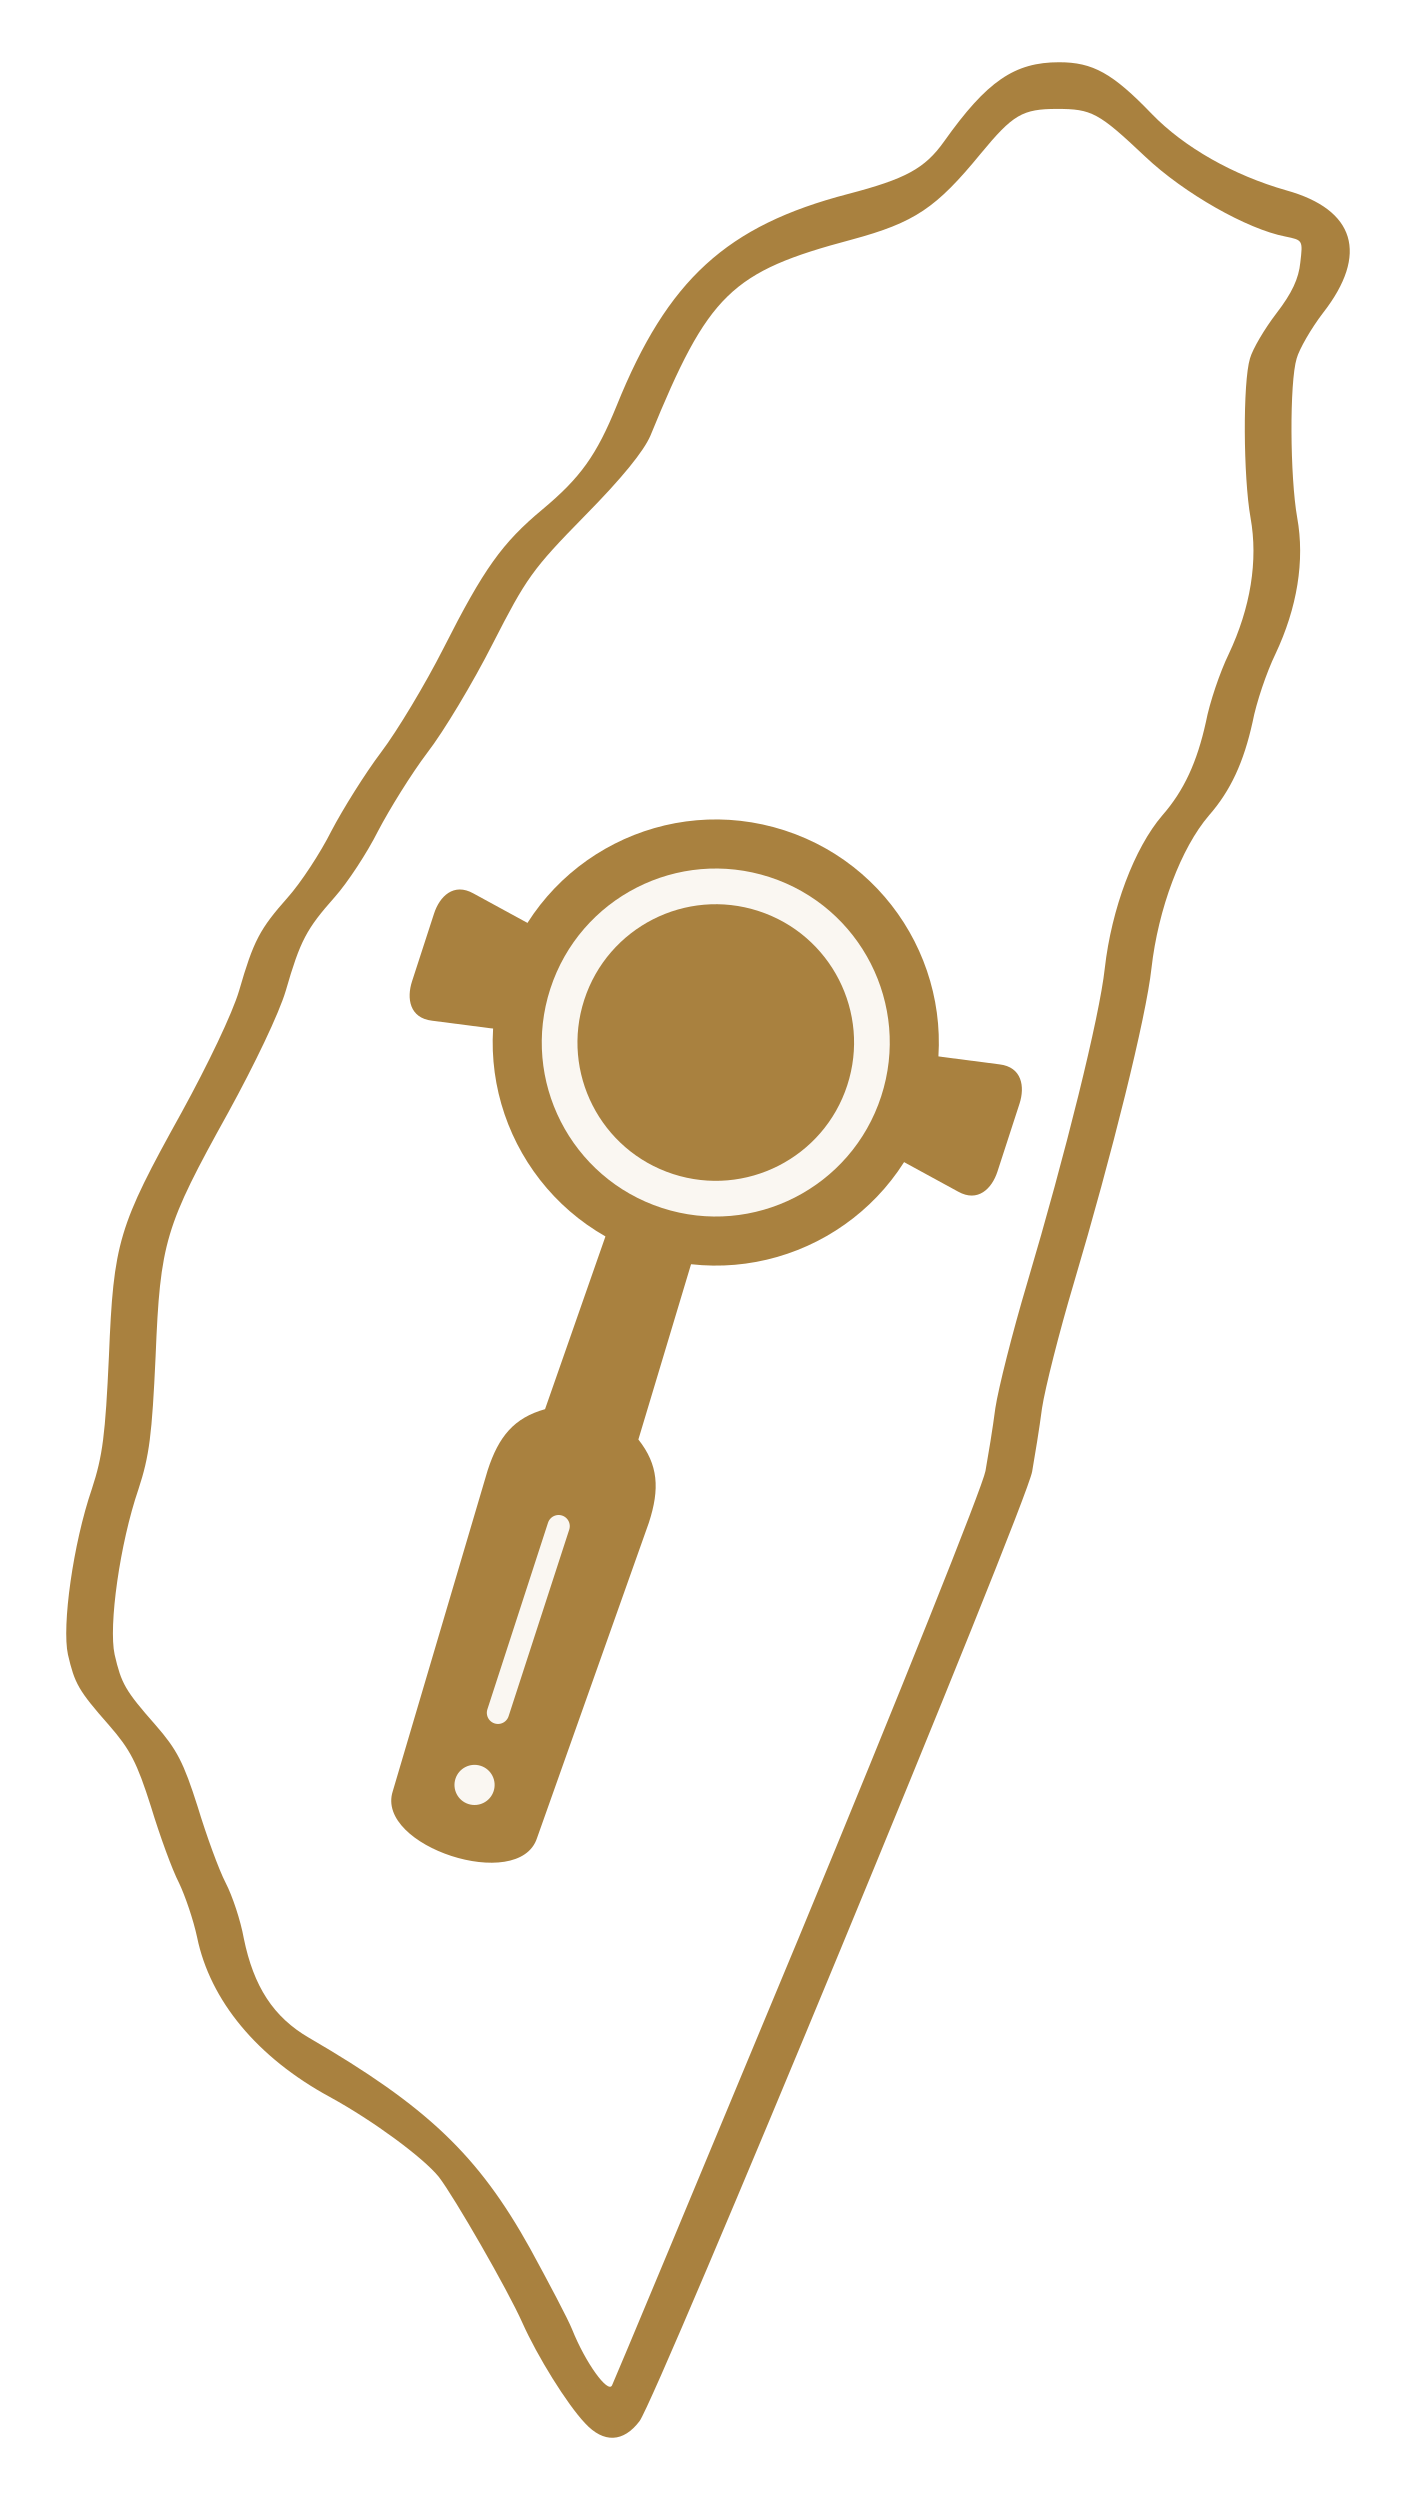
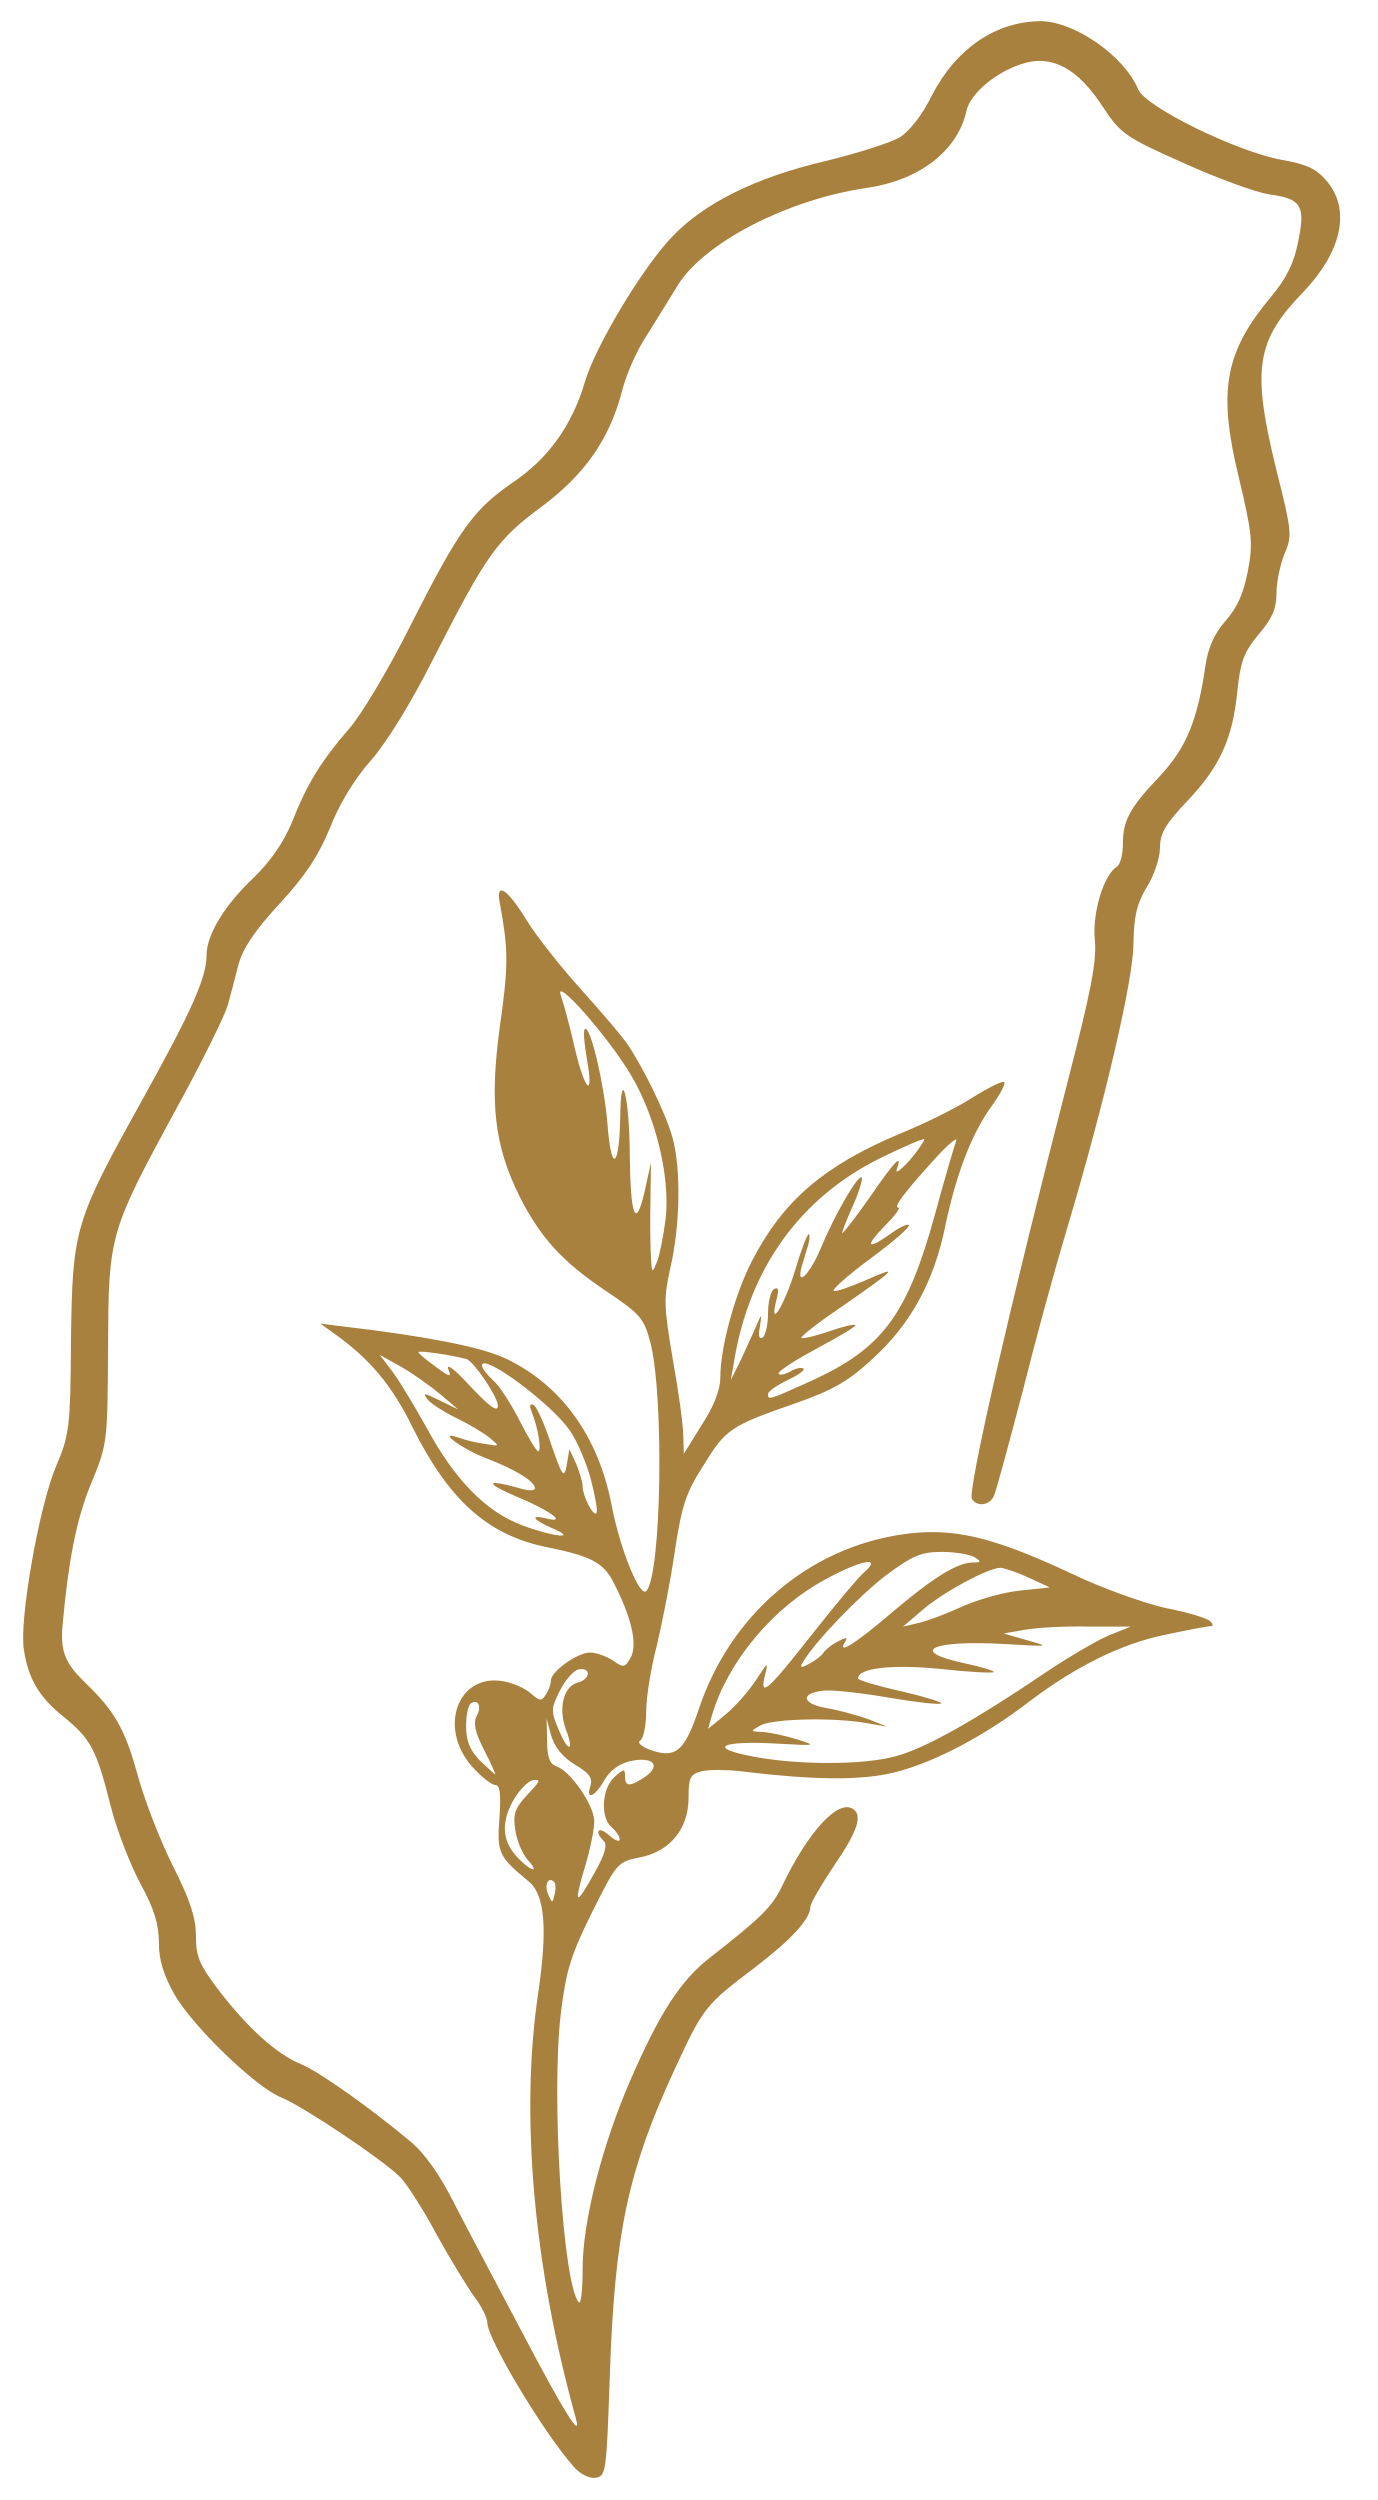
- <svg xmlns="http://www.w3.org/2000/svg" viewBox="20 13 272 482" role="img" aria-label="Formosa Espresso">
-   <path fill-rule="evenodd" fill="#A9813F" d="M132.8,480.2C129.3,476.5 123.6,467.3 120.7,460.8C117.9,454.5 107.6,436.6 104.6,432.7C101.6,429.0 92.0,421.9 83.6,417.3C69.6,409.7 60.5,398.7 58.0,386.5C57.3,383.2 55.7,378.5 54.5,376.0C53.2,373.5 50.8,366.9 49.1,361.3C46.4,352.8 45.1,350.3 41.0,345.6C35.1,338.9 34.4,337.6 33.1,332.0C31.9,326.5 34.1,310.6 37.7,300.1C39.8,293.7 40.3,289.7 41.0,274.5C41.9,252.4 42.8,249.5 55.0,227.5C60.1,218.2 64.8,208.4 66.1,204.0C68.9,194.3 70.1,192.1 75.5,186.0C78.0,183.2 81.8,177.4 83.9,173.2C86.1,169.0 90.4,162.1 93.5,158.0C96.6,153.9 102.0,144.9 105.5,138.0C113.3,122.6 116.8,117.7 124.6,111.2C131.9,105.1 135.0,100.8 138.9,91.2C148.7,66.9 160.1,56.5 183.5,50.4C194.6,47.5 198.3,45.5 202.0,40.3C210.3,28.6 215.6,25.0 224.2,25.0C230.7,25.0 234.5,27.1 242.1,35.0C248.3,41.4 257.8,46.8 268.0,49.7C281.3,53.4 283.9,62.0 275.1,73.3C272.8,76.3 270.5,80.3 270.0,82.1C268.6,86.7 268.7,104.9 270.1,112.8C271.6,121.1 270.1,130.2 265.9,139.1C264.2,142.6 262.2,148.5 261.5,152.2C259.8,159.9 257.3,165.4 253.1,170.2C247.7,176.5 243.3,188.2 242.0,199.7C241.0,209.0 234.4,235.6 227.0,260.5C224.2,269.9 221.5,280.6 220.9,284.5C220.4,288.4 219.5,293.8 219.0,296.7C218.0,302.9 146.7,475.2 143.3,479.8C140.2,483.9 136.4,484.1 132.8,480.2Z M174.0,386.6C193.3,340.0 209.5,299.5 210.0,296.6C210.5,293.8 211.4,288.4 211.9,284.5C212.5,280.6 215.2,269.9 218.0,260.5C225.4,235.6 232.0,209.0 233.0,199.7C234.3,188.2 238.7,176.5 244.1,170.2C248.3,165.4 250.8,159.9 252.5,152.2C253.2,148.5 255.2,142.6 256.9,139.1C261.1,130.2 262.6,121.1 261.1,112.8C259.7,104.9 259.6,86.7 261.0,82.1C261.5,80.3 263.8,76.4 266.1,73.4C269.1,69.5 270.4,66.7 270.7,63.6C271.2,59.3 271.2,59.3 267.8,58.6C260.5,57.2 248.3,50.3 240.8,43.2C231.8,34.7 230.5,34.0 223.8,34.0C217.1,34.0 215.3,35.1 209.1,42.6C200.5,53.1 196.4,55.9 184.2,59.2C160.9,65.4 156.6,69.6 145.4,97.0C144.1,100.0 140.0,105.1 132.7,112.5C122.6,122.8 121.5,124.4 115.0,137.1C111.2,144.6 105.5,154.1 102.4,158.1C99.3,162.2 95.1,169.0 92.9,173.2C90.8,177.4 87.0,183.2 84.5,186.0C79.1,192.1 77.9,194.3 75.1,204.0C73.8,208.4 69.1,218.2 64.0,227.5C51.8,249.5 50.9,252.4 50.0,274.5C49.3,289.7 48.8,293.7 46.7,300.1C43.1,310.6 40.9,326.5 42.1,332.0C43.4,337.6 44.1,338.9 50.0,345.6C54.1,350.3 55.4,352.8 58.1,361.3C59.8,366.9 62.2,373.5 63.5,376.0C64.8,378.5 66.4,383.3 67.0,386.7C68.9,396.0 72.7,401.9 79.6,405.9C102.3,419.1 112.2,428.5 122.2,446.5C125.8,453.1 129.5,460.1 130.3,462.1C132.9,468.6 137.2,474.5 138.0,472.9C138.4,472.1 154.6,433.3 174.0,386.6Z" />
-   <g transform="translate(158 214) rotate(18) scale(.86)">
-     <path d="M-46,-12 L-62,-15 C-67,-16 -69,-12 -69,-8 L-69,8 C-69,12 -67,16 -62,15 L-46,12 Z" fill="#A9813F" />
-     <path d="M46,-12 L62,-15 C67,-16 69,-12 69,-8 L69,8 C69,12 67,16 62,15 L46,12 Z" fill="#A9813F" />
-     <circle r="50" fill="#A9813F" />
-     <circle r="39" fill="#FAF7F2" />
-     <circle r="31" fill="#A9813F" />
-     <path d="M-10,45 L10,45 L11,90 C17,94 19,99 19,107 L17,182 C17,195 -17,195 -17,182 L-19,107 C-19,99 -17,94 -11,90 Z" fill="#A9813F" />
-     <path d="M0,114 L0,158" stroke="#FAF7F2" stroke-width="5" stroke-linecap="round" />
-     <circle cy="175" r="4.5" fill="#FAF7F2" />
-   </g>
+ <svg xmlns="http://www.w3.org/2000/svg" viewBox="28 20 260 472" role="img" aria-label="Formosa Espresso">
+   <path fill-rule="evenodd" fill="#A9813F" d="M136.4,485.8C130.8,479.6 120.0,461.6 120.0,458.5C120.0,457.6 118.9,455.4 117.6,453.7C116.3,451.9 113.1,446.7 110.5,442.0C108.0,437.3 104.9,432.5 103.7,431.2C100.8,428.1 85.3,417.7 81.1,416.0C76.3,414.1 64.4,402.6 60.9,396.5C58.9,392.9 58.0,390.1 58.0,386.8C58.0,383.3 57.1,380.4 54.6,375.8C52.7,372.3 50.1,365.7 48.9,361.0C46.2,350.2 45.1,348.3 40.1,344.2C35.4,340.5 33.3,336.9 32.5,331.4C31.6,325.9 35.4,304.3 38.6,296.8C41.1,290.9 41.3,289.5 41.4,273.0C41.7,251.9 42.0,250.8 55.0,227.4C64.2,210.8 67.0,204.6 67.0,200.3C67.0,196.5 70.4,190.9 75.8,185.8C79.1,182.6 81.5,179.1 83.1,175.3C85.9,168.1 88.6,163.7 93.9,157.6C96.2,155.0 101.4,146.3 105.5,138.1C114.7,119.9 117.4,116.2 124.8,111.1C131.5,106.6 136.0,100.3 138.4,92.2C140.3,85.6 149.0,71.0 154.7,64.9C160.8,58.4 170.6,53.5 183.9,50.4C190.0,48.9 196.3,46.9 197.9,45.9C199.7,44.8 202.2,41.6 203.9,38.1C208.5,29.1 216.1,24.0 224.6,24.0C231.0,24.1 240.4,30.7 242.9,36.9C244.3,40.2 261.6,48.7 270.1,50.2C274.7,51.0 276.6,51.9 278.5,54.2C283.1,59.6 281.3,67.6 274.0,75.2C265.1,84.4 264.3,89.7 269.0,108.8C271.9,120.3 272.0,121.2 270.5,124.6C269.7,126.6 269.0,129.9 269.0,132.0C269.0,134.9 268.2,136.8 265.6,139.8C262.8,143.2 262.2,144.9 261.6,150.6C260.7,159.5 258.3,164.8 252.1,171.3C248.0,175.6 247.0,177.4 247.0,180.1C247.0,182.0 245.9,185.3 244.5,187.5C242.6,190.7 242.1,192.9 242.0,198.1C242.0,204.8 236.7,227.7 229.3,252.5C227.3,259.1 223.6,272.6 221.1,282.6C218.5,292.5 216.1,301.4 215.7,302.3C215.0,304.2 212.5,304.6 211.5,303.0C210.6,301.6 219.0,265.2 229.5,224.5C234.0,207.1 235.1,201.4 234.7,197.4C234.2,192.3 236.4,185.1 238.9,183.6C239.5,183.2 240.0,181.3 240.0,179.4C240.0,174.9 241.2,172.6 247.1,166.4C252.0,161.1 254.1,156.0 255.6,145.6C256.1,142.3 257.2,139.7 259.4,137.2C261.6,134.7 262.8,132.0 263.6,127.8C264.6,122.5 264.4,120.7 261.9,110.2C257.9,93.8 259.2,86.5 268.0,76.0C270.9,72.5 272.3,69.7 273.1,65.6C274.5,58.8 273.7,57.5 267.6,56.7C265.1,56.3 257.9,53.7 251.5,50.8C240.3,45.8 239.6,45.3 236.1,40.0C231.6,33.1 226.8,30.4 221.5,31.9C216.4,33.3 211.3,37.5 210.5,40.8C208.9,48.4 201.6,54.1 191.5,55.5C176.6,57.7 161.0,65.8 156.0,73.8C154.4,76.4 151.7,80.8 150.0,83.5C148.2,86.2 146.1,91.0 145.4,94.0C143.0,103.0 138.4,109.6 130.2,115.7C121.8,121.9 119.8,124.8 109.9,144.2C105.8,152.4 101.0,160.2 98.0,163.6C94.9,167.1 92.0,171.9 90.3,176.3C88.2,181.4 85.8,185.2 80.8,190.6C76.1,195.7 73.8,199.1 73.0,202.2C72.4,204.6 71.5,208.0 71.0,209.8C70.5,211.6 66.2,220.4 61.3,229.3C48.6,252.7 48.5,253.0 48.4,274.5C48.3,292.3 48.3,292.6 45.2,300.1C42.5,306.6 40.9,314.5 39.8,327.0C39.4,331.8 40.3,334.0 44.0,337.6C49.7,343.1 51.6,346.4 54.1,355.5C55.3,359.9 58.2,367.4 60.6,372.2C63.9,378.7 65.0,382.1 65.0,385.6C65.0,389.5 65.7,391.0 69.4,395.9C74.9,403.0 80.2,407.8 84.8,409.7C88.2,411.1 97.7,417.8 105.6,424.4C108.2,426.6 111.1,430.7 113.6,435.7C115.8,440.0 121.6,450.9 126.4,460.0C134.8,476.0 137.9,480.8 136.7,476.5C128.7,447.8 126.2,419.2 129.6,396.4C131.4,384.2 130.9,377.7 127.8,375.2C122.1,370.5 121.8,369.8 122.3,363.2C122.6,358.6 122.4,357.0 121.5,357.0C120.8,357.0 118.8,355.4 117.1,353.5C110.7,346.2 114.4,336.0 122.9,337.4C124.7,337.7 127.1,338.7 128.2,339.7C129.9,341.2 130.3,341.2 131.0,340.0C131.6,339.2 132.0,338.0 132.0,337.3C132.0,335.6 137.0,332.0 139.4,332.0C140.6,332.0 142.5,332.7 143.7,333.5C145.7,334.9 146.0,334.9 147.1,332.9C148.4,330.4 147.2,325.3 143.9,318.9C142.0,315.0 139.6,313.8 131.2,312.1C120.0,309.8 112.7,303.2 105.8,289.3C102.0,281.6 97.9,276.6 91.0,271.7L88.5,269.9L92.5,270.4C108.7,272.3 118.8,274.3 123.5,276.5C134.0,281.5 141.0,291.2 143.5,304.3C145.1,312.6 148.8,321.6 150.0,320.4C152.9,317.5 153.4,283.6 150.8,273.5C149.6,268.9 148.9,268.1 142.5,263.8C134.1,258.2 130.0,253.6 126.1,245.9C121.3,236.2 120.4,228.2 122.4,213.6C124.0,202.3 124.0,199.4 122.4,190.7C121.5,186.4 123.6,187.5 127.4,193.7C129.3,196.8 134.0,202.7 137.7,206.8C141.4,210.9 145.3,215.5 146.3,216.9C149.4,221.4 153.8,230.4 155.0,234.9C156.6,240.8 156.4,251.4 154.6,259.2C153.3,265.0 153.3,266.5 155.0,276.5C156.1,282.6 157.0,289.1 157.0,291.0L157.1,294.5L160.5,289.0C162.8,285.5 164.0,282.4 164.0,280.0C164.0,274.4 166.7,264.5 169.9,258.2C175.8,246.7 183.5,240.1 198.0,234.0C202.7,232.1 208.9,229.0 211.8,227.1C214.7,225.3 217.3,224.0 217.6,224.3C217.9,224.6 216.8,226.7 215.1,229.0C211.4,234.2 208.5,241.7 206.4,251.8C204.3,261.9 200.0,269.9 192.9,276.4C188.3,280.7 185.4,282.4 178.3,284.9C165.9,289.2 165.0,289.8 160.8,296.7C157.5,301.8 156.7,304.3 155.4,312.9C154.6,318.5 153.0,326.5 152.0,330.7C150.9,334.9 150.0,340.5 150.0,343.1C150.0,345.7 149.5,348.2 148.9,348.6C148.2,349.0 149.1,349.8 151.1,350.5C155.7,352.0 157.3,350.5 160.0,342.5C165.9,324.9 180.6,312.3 198.3,309.7C207.8,308.3 215.3,310.1 230.1,317.0C235.9,319.8 244.0,322.7 248.1,323.6C252.2,324.4 255.9,325.5 256.5,326.1C257.0,326.6 257.1,327.0 256.7,327.0C256.2,327.0 252.4,327.7 248.2,328.6C239.7,330.3 230.9,334.7 222.0,341.5C213.9,347.7 204.5,352.7 197.0,354.6C190.7,356.2 181.6,356.1 167.7,354.4C165.1,354.1 161.8,354.1 160.5,354.4C158.3,355.0 158.0,355.6 158.0,359.4C158.0,365.3 154.5,369.6 148.7,370.7C144.6,371.5 144.4,371.8 139.8,381.0C135.8,389.1 134.9,391.9 133.9,400.0C132.0,415.6 134.3,451.6 137.3,454.7C137.7,455.0 138.0,452.2 138.0,448.3C138.0,439.5 141.6,425.3 146.9,413.0C152.5,400.1 156.5,393.8 162.3,389.4C171.5,382.2 173.8,380.0 175.6,376.2C180.4,366.1 186.1,359.7 189.0,361.5C190.9,362.7 190.0,365.6 185.5,372.2C183.0,375.9 181.0,379.4 181.0,380.0C181.0,382.3 177.4,386.2 170.6,391.4C161.2,398.5 160.8,399.0 155.6,410.2C146.5,429.8 144.0,441.5 143.1,469.5C142.5,486.6 142.4,487.5 140.5,487.8C139.3,488.0 137.5,487.1 136.4,485.8Z M132.6,375.3C131.5,374.2 130.7,375.9 131.5,377.7C132.3,379.4 132.3,379.4 132.7,377.7C133.0,376.7 132.9,375.6 132.6,375.3Z M140.4,373.3C142.2,370.1 142.7,368.3 142.0,367.6C140.1,365.7 141.0,364.7 143.0,366.5C144.1,367.5 145.0,367.8 145.0,367.3C145.0,366.7 144.3,365.7 143.5,365.0C141.3,363.2 141.6,357.7 144.0,355.5C145.8,353.9 146.0,353.9 146.0,355.3C146.0,357.4 146.9,357.4 149.9,355.4C152.9,353.2 151.2,351.6 147.0,352.5C144.9,353.0 143.2,354.2 142.1,356.1C140.3,359.3 138.5,360.0 139.5,357.1C139.9,355.7 139.2,354.7 136.6,353.2C134.3,351.8 132.8,350.0 132.1,347.8L131.2,344.5L131.3,348.7C131.3,351.8 131.8,353.1 133.1,353.5C135.7,354.4 140.1,360.7 140.2,363.8C140.2,365.3 139.5,368.9 138.6,371.9C136.2,379.9 136.6,380.2 140.4,373.3Z M127.6,371.1C126.7,370.1 125.6,367.6 125.3,365.6C124.8,362.5 125.2,361.4 127.6,358.8C130.0,356.3 130.2,355.9 128.6,356.1C127.6,356.3 125.8,358.2 124.7,360.3C122.5,364.5 122.9,367.9 126.0,371.0C128.5,373.5 129.9,373.6 127.6,371.1Z M119.4,350.4C117.7,347.1 117.3,345.3 118.0,344.0C119.0,342.2 118.3,340.7 116.9,341.6C116.4,341.9 116.0,343.8 116.0,345.9C116.0,348.7 116.7,350.4 118.6,352.4C120.1,353.8 121.4,355.0 121.5,355.0C121.6,355.0 120.7,352.9 119.4,350.4Z M197.4,351.5C203.0,349.9 212.2,344.7 225.2,335.9C229.8,332.8 235.3,329.6 237.5,328.7L241.5,327.1L233.5,327.1C229.1,327.0 223.7,327.3 221.5,327.7L217.5,328.4L222.0,329.7C226.3,330.9 226.2,330.9 217.8,330.4C204.0,329.6 199.3,331.7 210.0,334.0C213.3,334.7 215.9,335.5 215.6,335.7C215.4,335.9 210.9,335.7 205.6,335.1C196.5,334.2 190.0,334.9 190.0,336.9C190.0,337.2 193.6,338.3 198.1,339.3C202.5,340.3 206.0,341.4 205.7,341.6C205.5,341.9 201.0,341.4 195.7,340.5C190.5,339.6 185.0,339.0 183.4,339.2C179.0,339.7 179.4,341.7 184.1,342.5C186.5,342.9 190.0,343.9 192.0,344.6L195.5,346.0L191.5,345.3C185.1,344.2 173.7,344.5 171.5,345.8C169.6,346.9 169.6,346.9 172.0,347.0C173.4,347.1 176.3,347.7 178.5,348.4C182.3,349.6 182.1,349.6 174.8,349.2C164.4,348.6 161.5,349.9 169.5,351.5C178.1,353.3 191.3,353.3 197.4,351.5Z M134.8,346.4C133.4,342.5 134.4,338.4 137.0,337.7C139.5,337.1 139.7,334.7 137.2,335.2C136.3,335.4 134.7,337.2 133.7,339.2C132.0,342.6 132.0,343.1 133.5,346.6C135.3,351.0 136.5,350.8 134.8,346.4Z M170.8,337.1C173.0,333.7 173.1,333.6 172.4,336.4C171.4,340.6 172.9,339.3 181.6,328.2C185.8,322.9 190.1,317.7 191.2,316.8C194.6,313.8 190.6,314.5 184.0,318.1C174.0,323.4 165.4,333.7 162.4,343.9L161.7,346.4L165.1,343.6C167.0,342.0 169.5,339.1 170.8,337.1Z M183.5,332.0C183.8,331.5 185.0,330.5 186.2,329.9C187.7,329.1 188.1,329.1 187.6,329.9C185.9,332.6 189.3,330.5 196.2,324.6C204.1,317.9 208.7,315.0 211.7,315.0C213.2,315.0 213.3,314.8 212.0,314.0C211.2,313.5 208.4,313.0 205.8,313.0C201.9,313.0 200.3,313.7 195.3,317.4C190.2,321.3 181.9,329.9 179.6,333.8C178.9,334.9 179.2,335.0 180.8,334.1C182.0,333.5 183.2,332.5 183.5,332.0Z M209.7,323.3C212.6,322.0 217.5,320.6 220.6,320.3L226.2,319.7L222.3,317.9C220.2,316.9 217.8,316.1 216.9,316.0C214.6,316.0 206.0,320.6 202.0,324.1L198.5,327.1L201.5,326.4C203.2,326.0 206.9,324.6 209.7,323.3Z M132.2,308.5C128.5,306.9 128.0,305.9 131.2,306.7C135.3,307.7 131.7,305.1 125.4,302.5C119.5,300.0 119.7,299.2 125.8,300.9C127.7,301.5 129.0,301.5 129.0,301.0C129.0,299.7 125.4,297.5 120.0,295.4C115.4,293.7 110.2,289.9 114.5,291.4C115.6,291.8 117.8,292.4 119.5,292.6C122.4,293.1 122.4,293.1 120.5,291.5C119.4,290.6 116.6,288.9 114.3,287.8C112.0,286.7 109.5,285.1 108.8,284.3C107.7,282.9 108.0,282.9 111.0,284.4L114.5,286.1L111.2,283.3C109.4,281.8 106.1,279.4 103.8,278.1L99.7,275.8L102.2,279.1C103.6,281.0 106.5,285.9 108.8,290.0C113.9,299.4 119.8,305.4 126.4,307.9C132.4,310.2 137.4,310.7 132.2,308.5Z M139.6,299.5C138.8,296.4 137.0,292.1 135.6,290.1C132.1,285.0 119.0,275.3 119.0,277.8C119.0,278.3 119.9,279.5 121.1,280.6C122.3,281.6 124.5,285.1 126.1,288.2C127.7,291.4 129.3,294.0 129.6,294.0C130.3,294.0 129.6,289.6 128.4,286.6C127.9,285.3 128.0,284.9 128.8,285.3C129.4,285.7 130.9,289.1 132.1,292.8C134.2,298.9 134.5,299.2 135.0,296.6L135.5,293.6L136.8,296.4C137.4,297.9 138.0,299.8 138.0,300.6C138.0,302.5 140.0,306.3 140.6,305.7C140.9,305.4 140.4,302.6 139.6,299.5Z M122.0,285.4C122.0,283.7 117.4,277.0 116.1,276.6C113.1,275.8 107.0,274.9 107.0,275.3C107.0,275.5 108.4,276.7 110.2,278.0C113.0,280.1 113.3,280.1 112.6,278.4C112.3,277.4 113.9,278.6 116.2,281.1C120.3,285.5 122.0,286.8 122.0,285.4Z M181.2,280.7C194.7,274.5 199.3,268.3 204.6,249.0C206.3,242.7 208.1,236.6 208.5,235.5C209.0,234.4 207.1,235.9 204.4,238.9C198.6,245.3 196.6,248.0 197.6,248.0C198.1,248.0 196.9,249.6 195.0,251.5C191.2,255.4 191.7,256.1 196.2,252.9C197.8,251.7 199.4,251.0 199.6,251.3C199.9,251.6 196.7,254.4 192.5,257.5C188.3,260.6 185.1,263.4 185.4,263.7C185.6,264.0 188.5,263.0 191.7,261.6C198.0,258.8 197.3,259.5 186.2,267.2C182.2,269.9 179.1,272.4 179.3,272.6C179.5,272.8 181.8,272.3 184.4,271.4C187.0,270.5 189.3,269.9 189.5,270.2C189.7,270.4 186.5,272.3 182.4,274.5C178.3,276.7 175.0,278.8 175.0,279.3C175.0,279.7 175.9,279.6 177.1,279.0C178.2,278.3 179.4,278.1 179.7,278.4C180.0,278.7 178.6,279.7 176.6,280.6C174.6,281.6 173.0,282.7 173.0,283.2C173.0,284.4 173.2,284.3 181.2,280.7Z M170.5,271.0C171.8,267.9 171.9,267.8 171.5,270.3C171.1,272.2 171.3,272.9 172.0,272.5C172.5,272.2 173.0,270.1 173.0,268.0C173.0,265.9 173.5,263.8 174.1,263.4C175.0,262.9 175.1,263.5 174.6,265.4C173.1,271.2 176.0,266.7 178.1,259.9C179.2,256.1 180.4,253.0 180.7,253.0C180.9,253.0 180.9,253.9 180.6,255.0C180.3,256.1 179.7,257.9 179.4,259.0C178.2,263.2 180.8,260.8 182.9,255.8C185.6,249.3 190.0,241.7 190.7,242.3C190.9,242.6 190.2,245.0 189.1,247.5C187.9,250.1 187.0,252.5 187.0,252.8C187.0,253.1 189.3,250.2 192.1,246.2C197.2,238.8 198.4,237.7 197.3,240.8C197.0,241.7 198.1,240.9 199.8,239.0C201.4,237.1 202.6,235.3 202.5,235.1C202.3,234.9 198.6,236.5 194.3,238.6C179.1,246.1 169.5,259.4 166.6,277.0L166.0,280.5L167.5,277.5C168.3,275.9 169.6,272.9 170.5,271.0Z M153.7,249.9C154.5,242.0 151.8,230.9 147.2,223.1C143.0,215.9 132.4,203.9 133.9,208.0C134.4,209.4 135.6,213.8 136.5,217.8C138.4,226.0 140.2,227.7 138.8,219.9C138.3,217.1 138.1,214.6 138.4,214.3C139.4,213.3 142.1,224.7 142.7,232.3C143.4,241.5 144.9,240.7 145.1,231.0C145.2,220.9 146.8,226.8 146.9,237.7C147.0,249.7 148.0,252.3 149.7,245.0L150.9,239.5L150.8,247.0C150.7,251.1 150.8,255.8 150.9,257.5C151.1,260.5 151.1,260.5 152.1,258.1C152.6,256.7 153.3,253.1 153.7,249.9Z" />
</svg>
